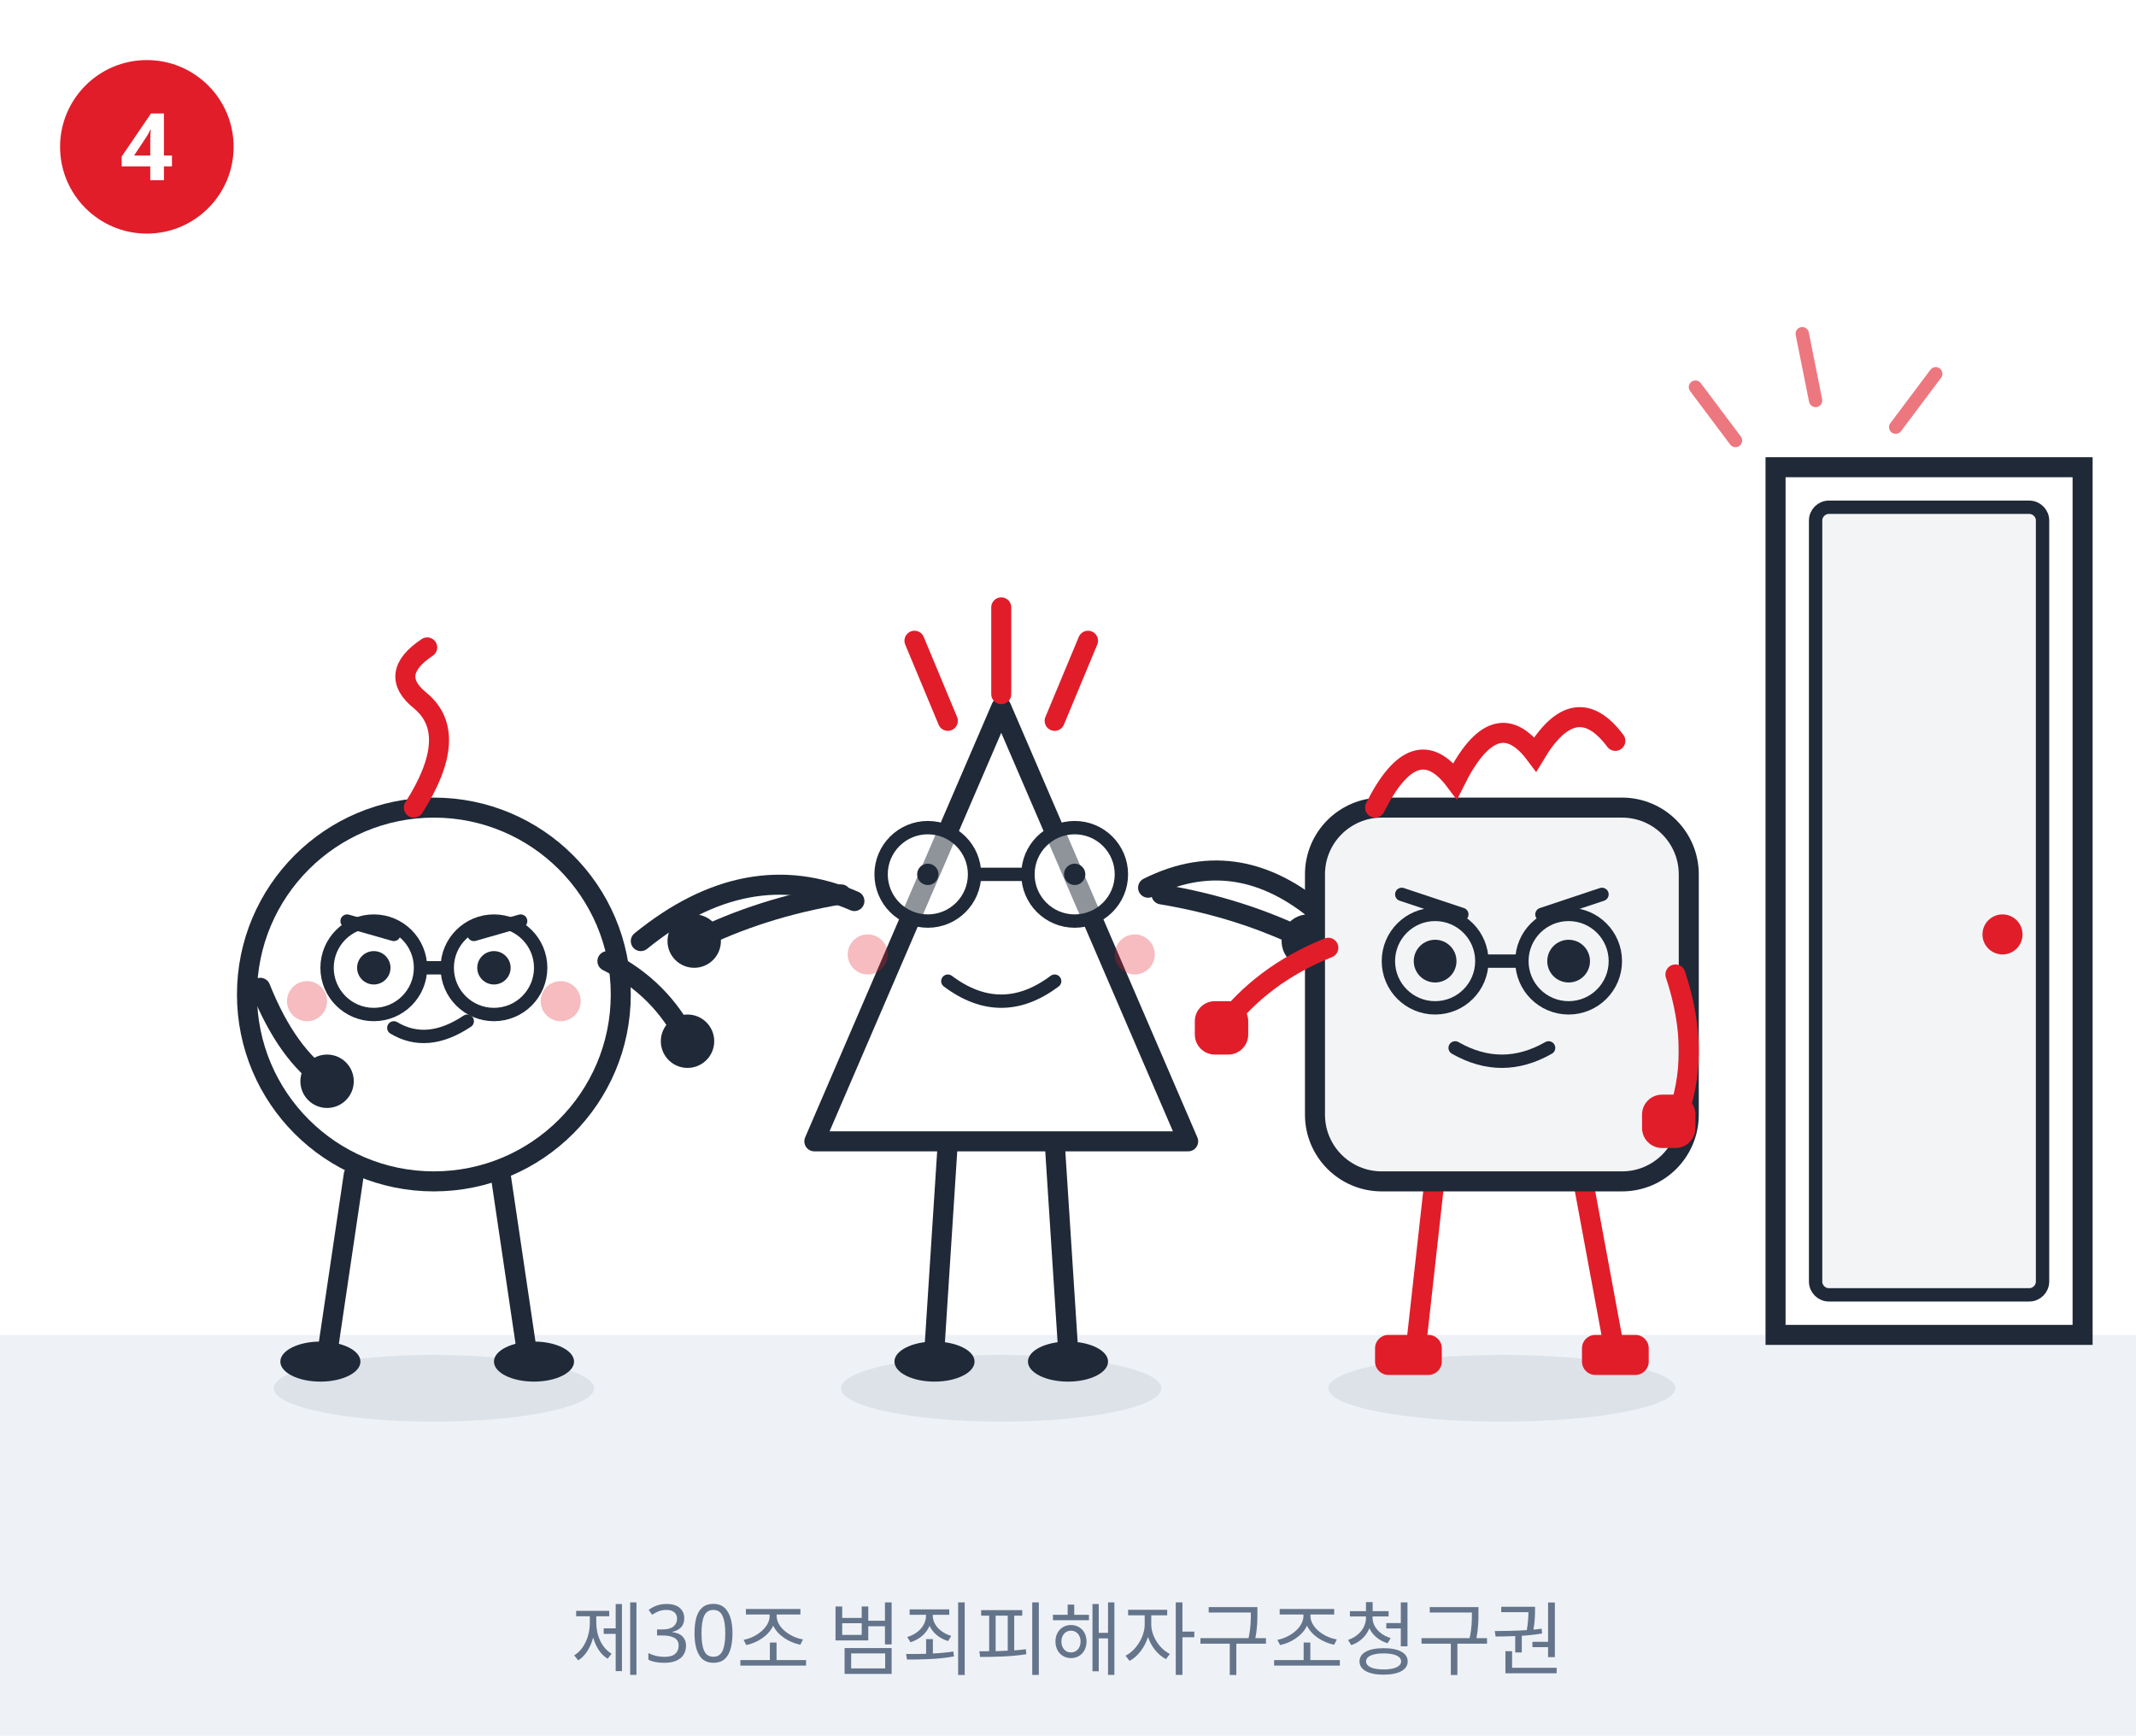
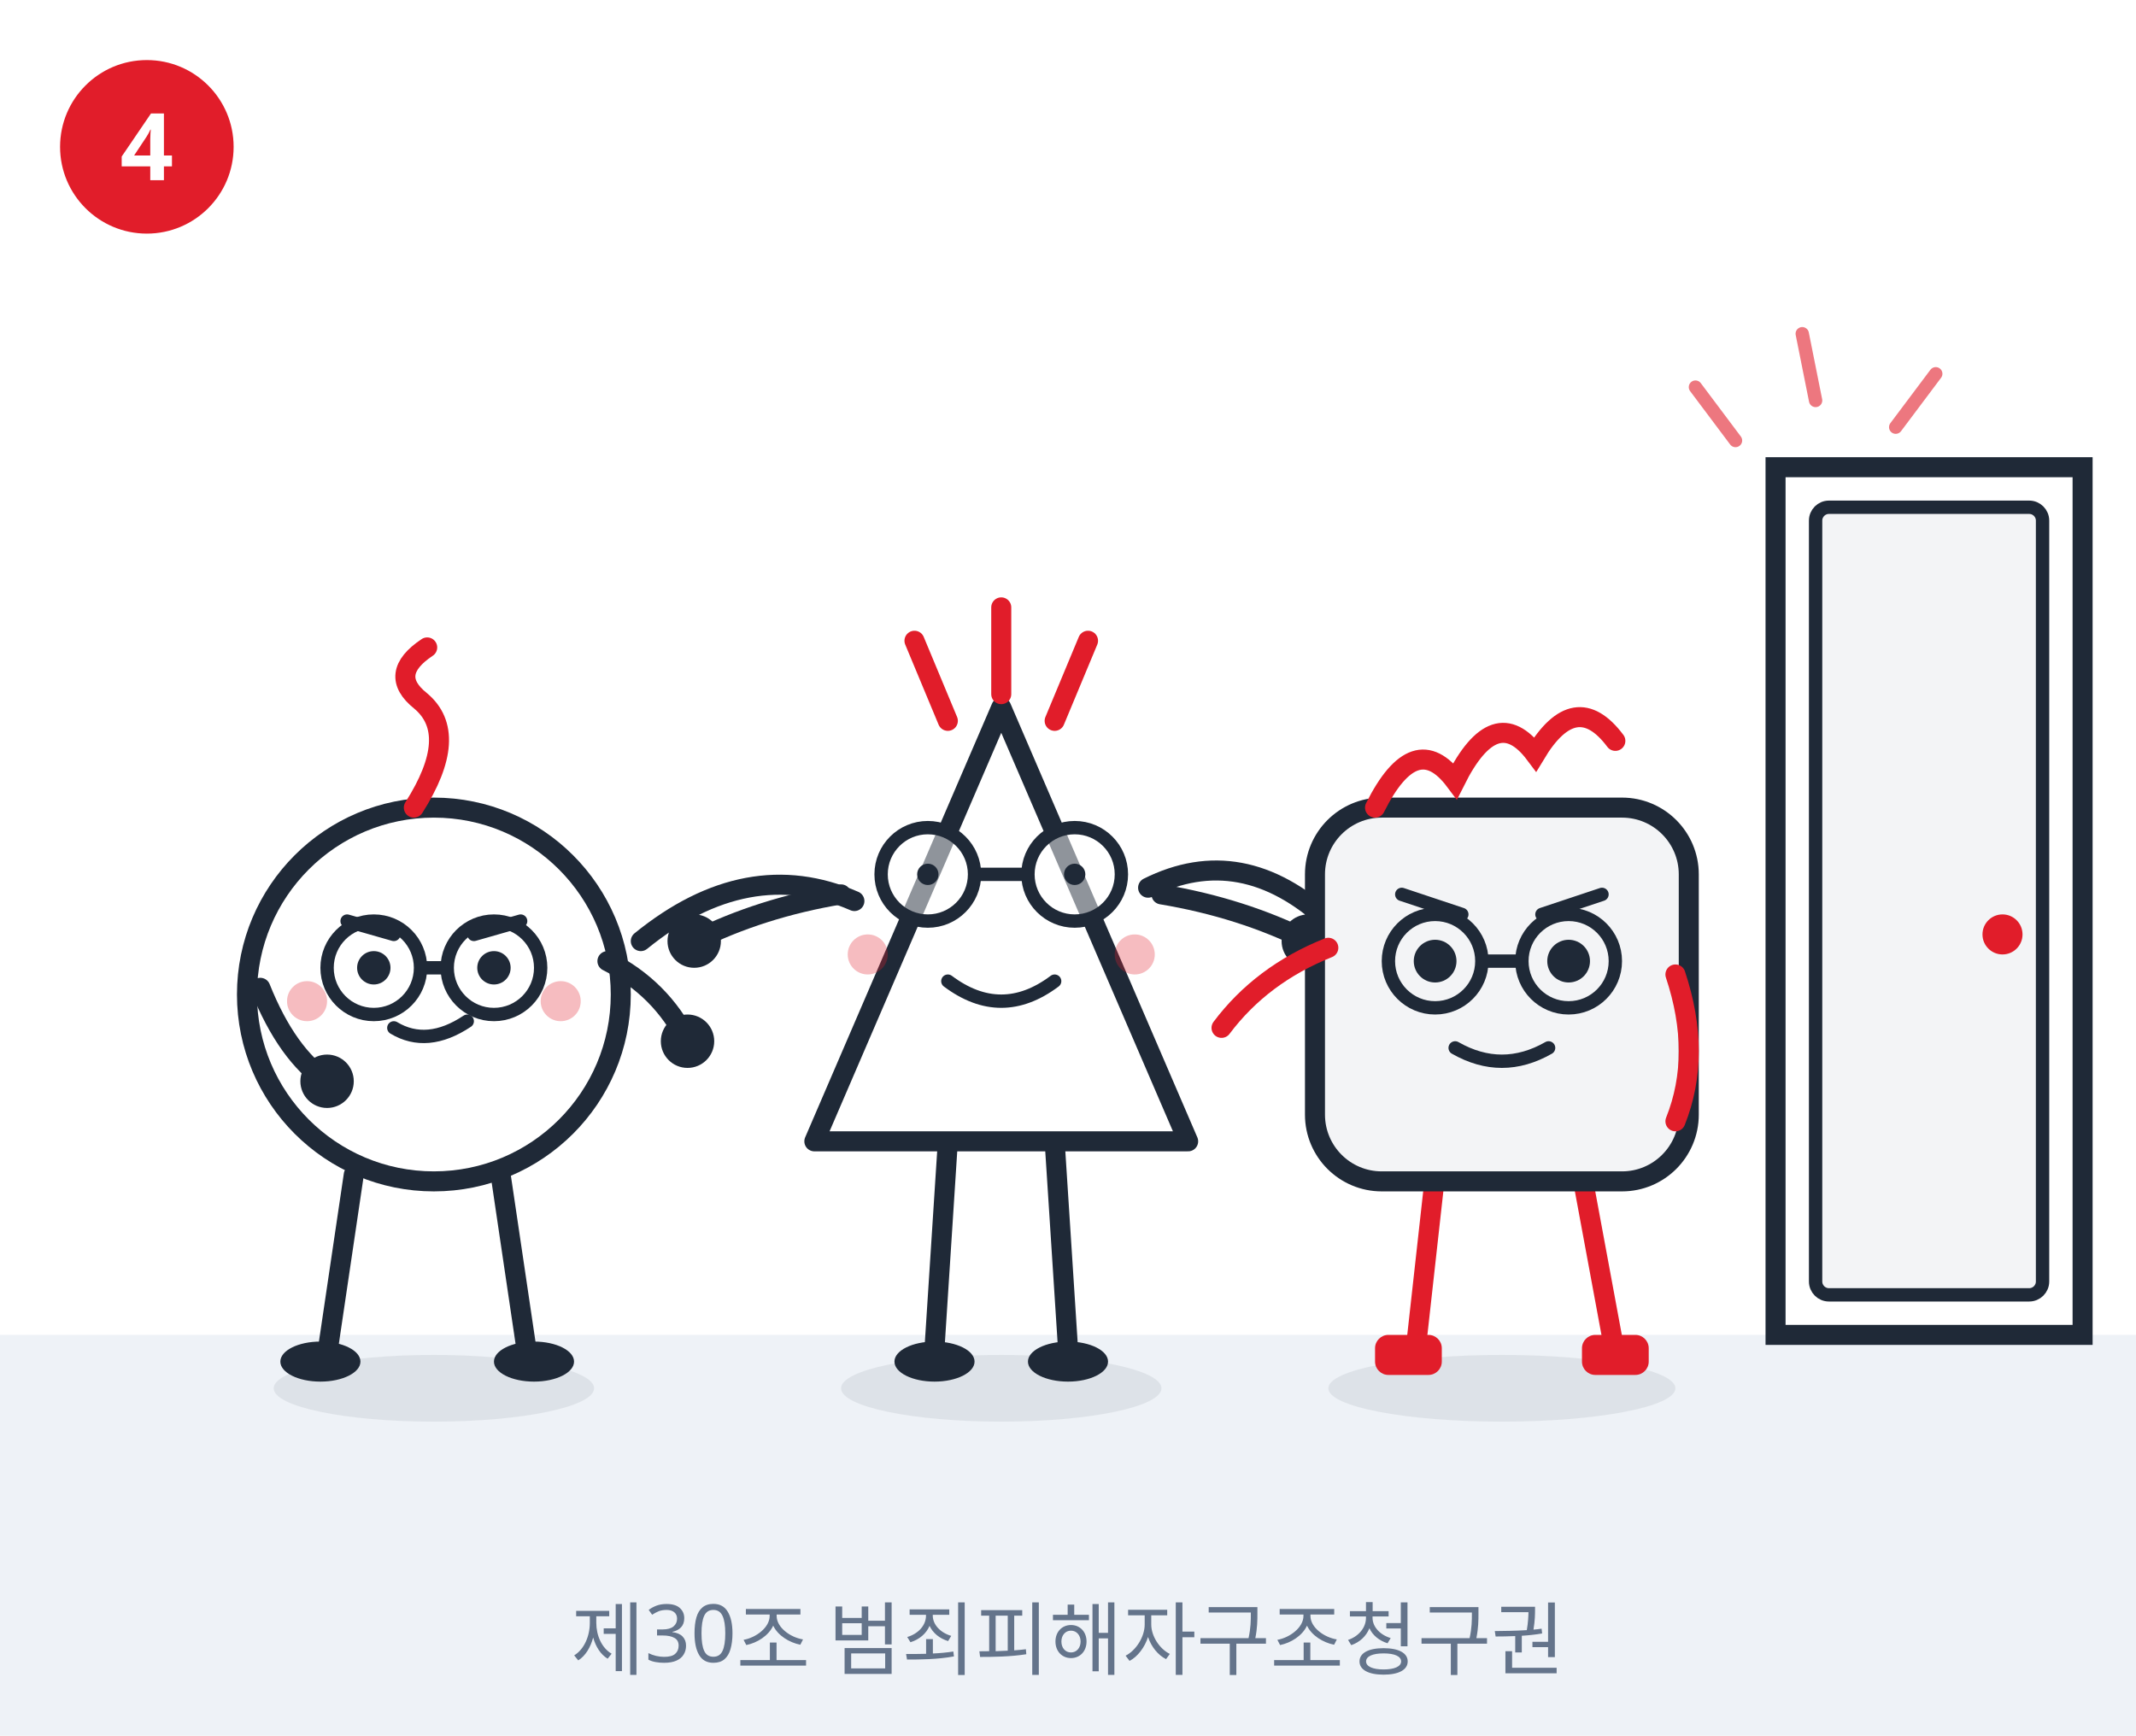
<svg xmlns="http://www.w3.org/2000/svg" viewBox="0 0 320 260" role="img" aria-label="셋이 어깨동무를 하고 선생님에게 함께 향하는 장면">
  <rect width="320" height="260" fill="#ffffff" />
  <rect y="200" width="320" height="60" fill="#eef2f7" />
  <path d="M 260,66 L 254,58 M 272,60 L 270,50 M 284,64 L 290,56" stroke="#e11d2a" stroke-width="2" stroke-linecap="round" opacity="0.6" />
  <rect x="266" y="70" width="46" height="130" fill="#ffffff" stroke="#1f2937" stroke-width="3" />
  <rect x="272" y="76" width="34" height="118" rx="2" fill="#f3f4f6" stroke="#1f2937" stroke-width="2" />
  <circle cx="300" cy="140" r="3" fill="#e11d2a" />
  <circle cx="22" cy="22" r="13" fill="#e11d2a" />
  <text x="22" y="27" text-anchor="middle" font-family="'Pretendard', sans-serif" font-size="14" font-weight="bold" fill="#ffffff">4</text>
  <path d="M 96,141 Q 112,128 128,135" stroke="#1f2937" stroke-width="3" stroke-linecap="round" fill="none" />
  <path d="M 172,133 Q 186,126 199,138" stroke="#1f2937" stroke-width="3" stroke-linecap="round" fill="none" />
  <g transform="translate(65,206)">
    <ellipse cx="0" cy="2" rx="24" ry="5" fill="#1f2937" opacity="0.08" />
    <line x1="-12" y1="-30" x2="-16" y2="-3" stroke="#1f2937" stroke-width="3" stroke-linecap="round" />
    <line x1="10" y1="-30" x2="14" y2="-3" stroke="#1f2937" stroke-width="3" stroke-linecap="round" />
    <ellipse cx="-17" cy="-2" rx="6" ry="3" fill="#1f2937" />
    <ellipse cx="15" cy="-2" rx="6" ry="3" fill="#1f2937" />
    <circle cx="0" cy="-57" r="28" fill="#ffffff" stroke="#1f2937" stroke-width="3" />
    <path d="M -3,-85 Q 4,-96 -2,-101 Q -7,-105 -1,-109" stroke="#e11d2a" stroke-width="3" stroke-linecap="round" fill="none" />
    <path d="M -26,-58 Q -22,-48 -16,-44" stroke="#1f2937" stroke-width="3" stroke-linecap="round" fill="none" />
    <circle cx="-16" cy="-44" r="4" fill="#1f2937" />
    <path d="M 26,-62 Q 34,-58 38,-50" stroke="#1f2937" stroke-width="3" stroke-linecap="round" fill="none" />
    <circle cx="38" cy="-50" r="4" fill="#1f2937" />
    <circle cx="-19" cy="-56" r="3" fill="#e11d2a" opacity="0.3" />
    <circle cx="19" cy="-56" r="3" fill="#e11d2a" opacity="0.3" />
    <circle cx="-9" cy="-61" r="2.5" fill="#1f2937" />
    <circle cx="9" cy="-61" r="2.5" fill="#1f2937" />
    <g fill="none" stroke="#1f2937" stroke-width="2">
      <circle cx="-9" cy="-61" r="7" />
      <circle cx="9" cy="-61" r="7" />
      <path d="M -2,-61 h4" />
    </g>
    <line x1="-13" y1="-68" x2="-6" y2="-66" stroke="#1f2937" stroke-width="2" stroke-linecap="round" />
    <line x1="6" y1="-66" x2="13" y2="-68" stroke="#1f2937" stroke-width="2" stroke-linecap="round" />
    <path d="M -6,-52 Q -1,-49 5,-53" stroke="#1f2937" stroke-width="2" stroke-linecap="round" fill="none" />
  </g>
  <g transform="translate(150,206)">
    <ellipse cx="0" cy="2" rx="24" ry="5" fill="#1f2937" opacity="0.08" />
    <line x1="-8" y1="-35" x2="-10" y2="-4" stroke="#1f2937" stroke-width="3" stroke-linecap="round" />
    <line x1="8" y1="-35" x2="10" y2="-4" stroke="#1f2937" stroke-width="3" stroke-linecap="round" />
    <ellipse cx="-10" cy="-2" rx="6" ry="3" fill="#1f2937" />
    <ellipse cx="10" cy="-2" rx="6" ry="3" fill="#1f2937" />
    <polygon points="0,-100 -28,-35 28,-35" fill="#ffffff" stroke="#1f2937" stroke-width="3" stroke-linejoin="round" />
    <path d="M -8,-98 L -13,-110" stroke="#e11d2a" stroke-width="3" stroke-linecap="round" />
    <path d="M 0,-102 L 0,-115" stroke="#e11d2a" stroke-width="3" stroke-linecap="round" />
    <path d="M 8,-98 L 13,-110" stroke="#e11d2a" stroke-width="3" stroke-linecap="round" />
    <path d="M -24,-72 Q -36,-70 -46,-65" stroke="#1f2937" stroke-width="3" stroke-linecap="round" fill="none" />
    <circle cx="-46" cy="-65" r="4" fill="#1f2937" />
    <path d="M 24,-72 Q 36,-70 46,-65" stroke="#1f2937" stroke-width="3" stroke-linecap="round" fill="none" />
    <circle cx="46" cy="-65" r="4" fill="#1f2937" />
    <circle cx="-11" cy="-75" r="7" fill="#ffffff" fill-opacity="0.5" stroke="#1f2937" stroke-width="2" />
    <circle cx="11" cy="-75" r="7" fill="#ffffff" fill-opacity="0.5" stroke="#1f2937" stroke-width="2" />
    <line x1="-4" y1="-75" x2="4" y2="-75" stroke="#1f2937" stroke-width="2" />
    <circle cx="-11" cy="-75" r="1.6" fill="#1f2937" />
    <circle cx="11" cy="-75" r="1.6" fill="#1f2937" />
    <circle cx="-20" cy="-63" r="3" fill="#e11d2a" opacity="0.3" />
    <circle cx="20" cy="-63" r="3" fill="#e11d2a" opacity="0.3" />
    <path d="M -8,-59 Q 0,-53 8,-59" stroke="#1f2937" stroke-width="2" stroke-linecap="round" fill="none" />
  </g>
  <g transform="translate(225,206)">
    <ellipse cx="0" cy="2" rx="26" ry="5" fill="#1f2937" opacity="0.08" />
    <line x1="-10" y1="-30" x2="-13" y2="-3" stroke="#e11d2a" stroke-width="3" stroke-linecap="round" />
    <line x1="12" y1="-30" x2="17" y2="-3" stroke="#e11d2a" stroke-width="3" stroke-linecap="round" />
    <rect x="-19" y="-6" width="10" height="6" rx="2" fill="#e11d2a" />
    <rect x="12" y="-6" width="10" height="6" rx="2" fill="#e11d2a" />
    <rect x="-28" y="-85" width="56" height="56" rx="10" fill="#f3f4f6" stroke="#1f2937" stroke-width="3" />
    <path d="M -19,-85 q6 -12 12 -4 q6 -12 12 -4 q6 -10 12 -2" fill="none" stroke="#e11d2a" stroke-width="3" stroke-linecap="round" />
    <path d="M -26,-64 Q -36,-60 -42,-52" stroke="#e11d2a" stroke-width="3" stroke-linecap="round" fill="none" />
-     <rect x="-46" y="-56" width="8" height="8" rx="3" fill="#e11d2a" />
    <path d="M 26,-60 Q 30,-48 26,-38" stroke="#e11d2a" stroke-width="3" stroke-linecap="round" fill="none" />
-     <rect x="21" y="-42" width="8" height="8" rx="3" fill="#e11d2a" />
    <circle cx="-10" cy="-62" r="3.2" fill="#1f2937" />
    <circle cx="10" cy="-62" r="3.2" fill="#1f2937" />
    <g fill="none" stroke="#1f2937" stroke-width="2">
      <circle cx="-10" cy="-62" r="7" />
      <circle cx="10" cy="-62" r="7" />
      <path d="M -3,-62 h6" />
    </g>
    <line x1="-15" y1="-72" x2="-6" y2="-69" stroke="#1f2937" stroke-width="2" stroke-linecap="round" />
    <line x1="6" y1="-69" x2="15" y2="-72" stroke="#1f2937" stroke-width="2" stroke-linecap="round" />
    <path d="M -7,-49 Q 0,-45 7,-49" stroke="#1f2937" stroke-width="2" stroke-linecap="round" fill="none" />
  </g>
  <text x="160" y="250" text-anchor="middle" font-family="'Pretendard', sans-serif" font-size="12" fill="#64748b">제30조 범죄피해자구조청구권</text>
</svg>
